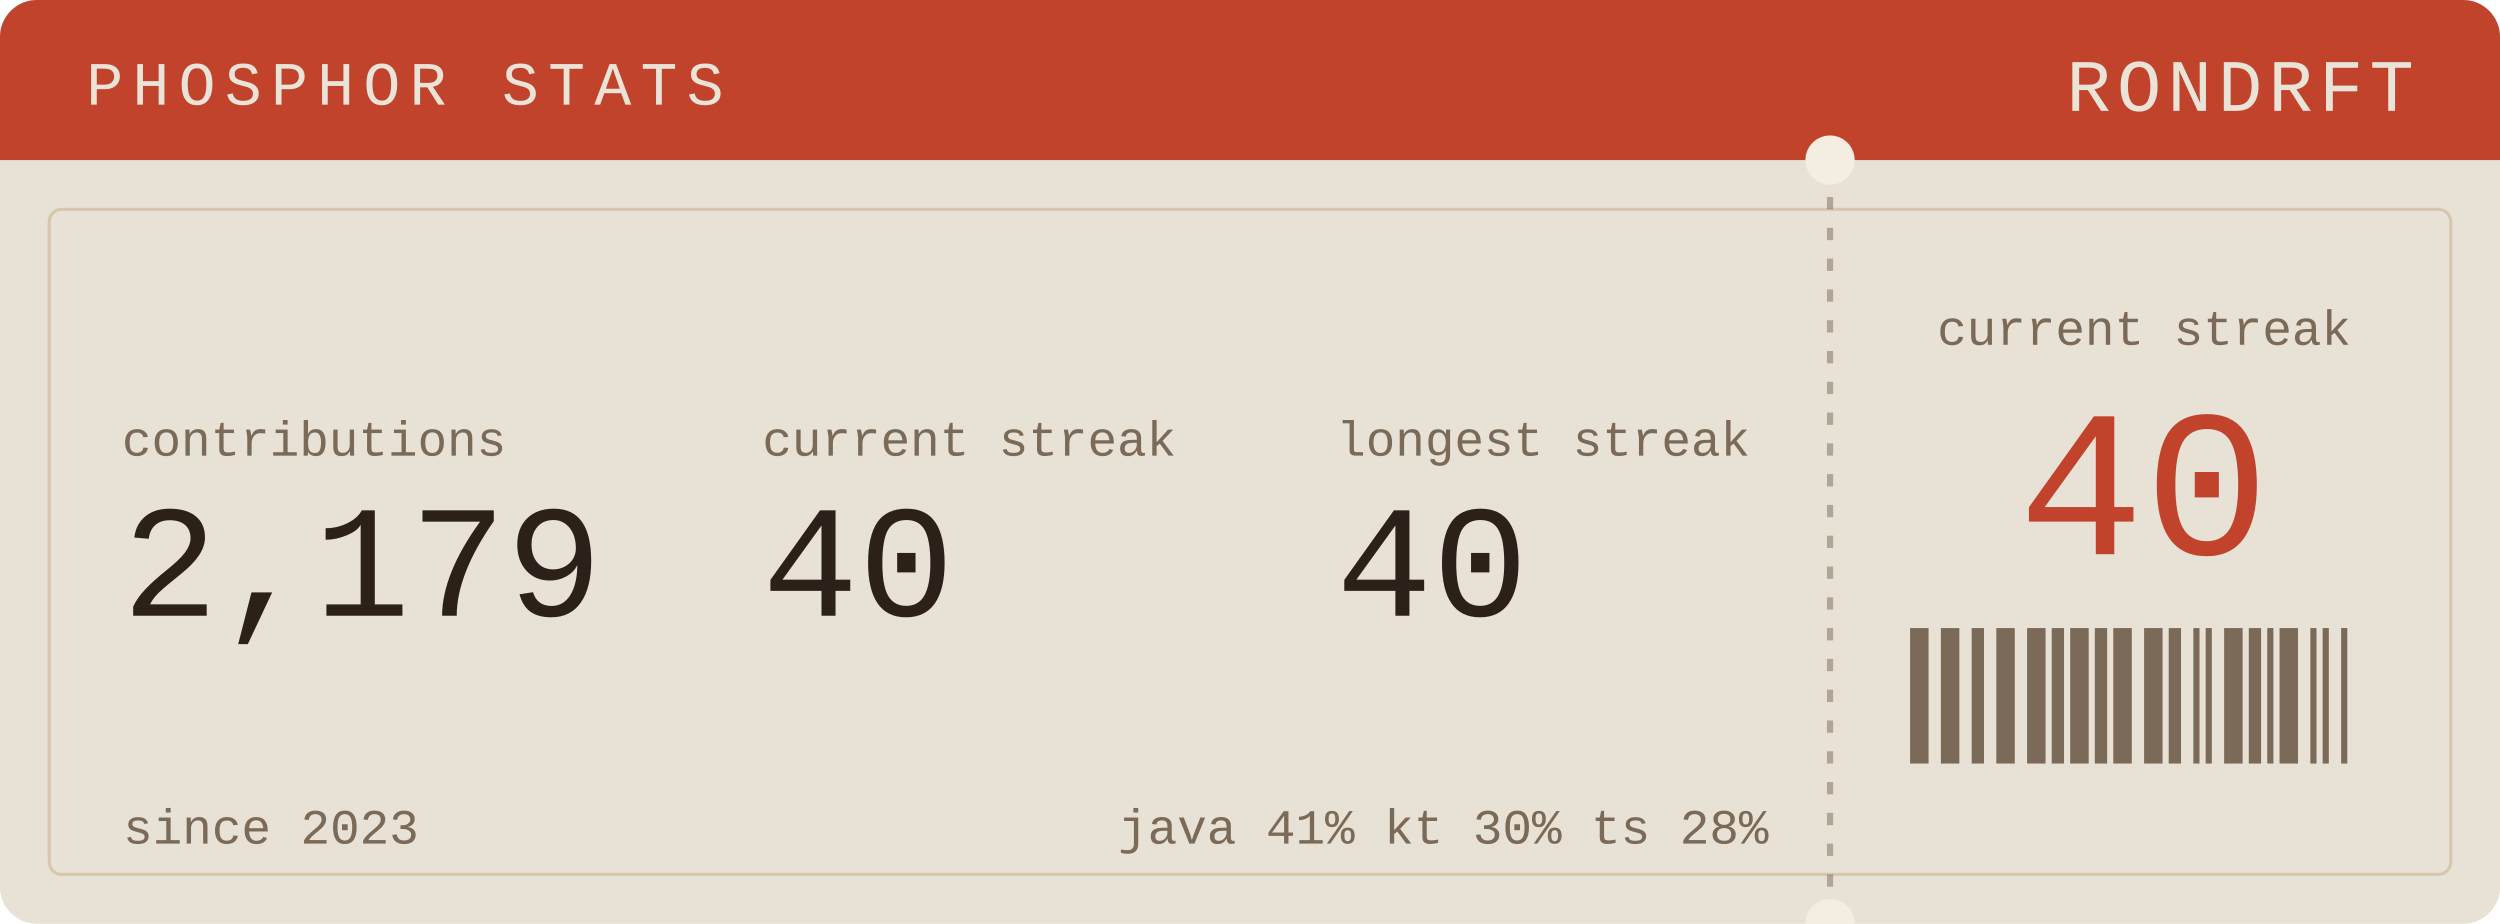
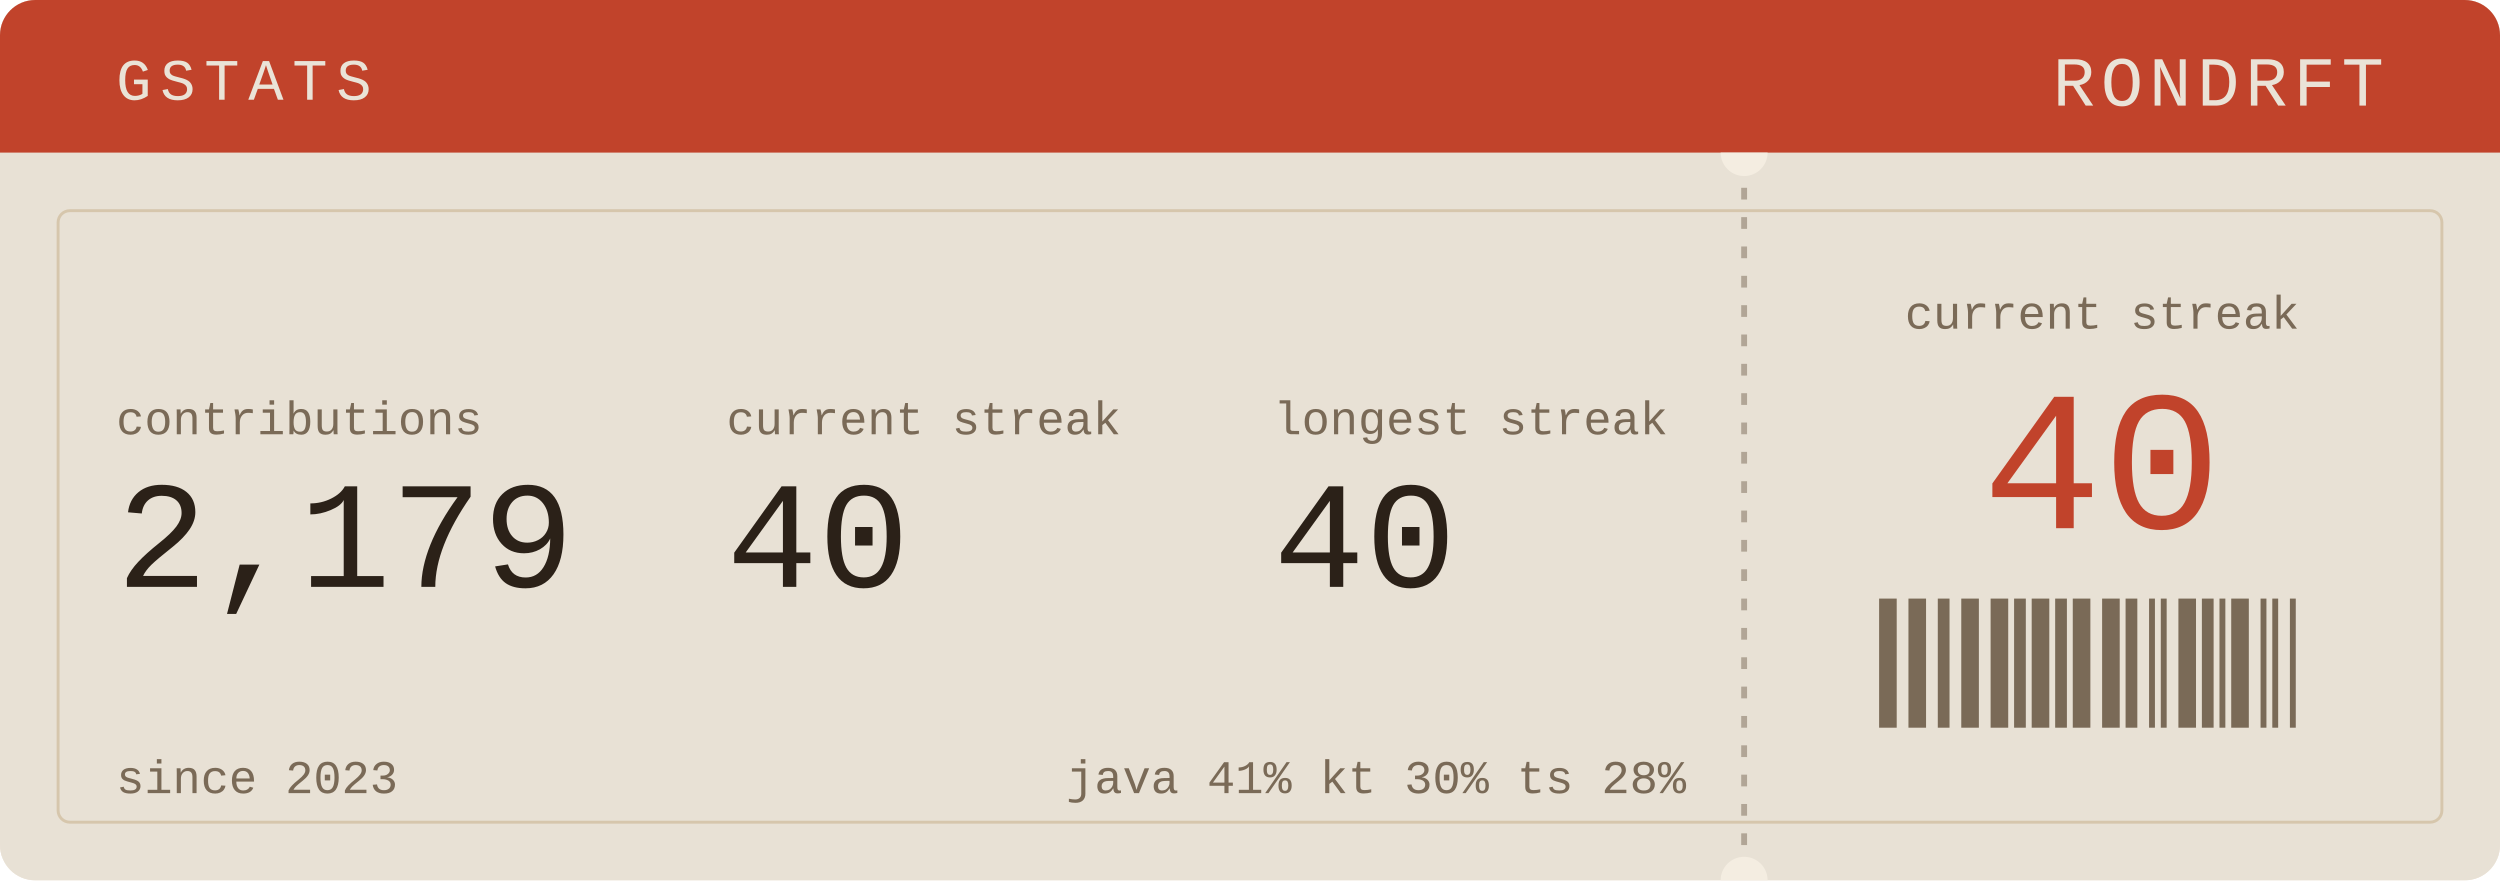
- <svg xmlns="http://www.w3.org/2000/svg" width="406" height="150" viewBox="0 0 406 150" role="img" aria-label="Martin Aguirre (rondrft): 2,179 contributions, 40 current streak, 40 longest streak" font-family="ui-monospace, SFMono-Regular, 'SF Mono', Menlo, Consolas, 'Liberation Mono', monospace">
+ <svg xmlns="http://www.w3.org/2000/svg" width="426" height="150" viewBox="0 0 426 150" role="img" aria-label="Martin Aguirre (rondrft): 2,179 contributions, 40 current streak, 40 longest streak" font-family="ui-monospace, SFMono-Regular, 'SF Mono', Menlo, Consolas, 'Liberation Mono', monospace">
  <defs>
    <pattern id="scanlines" width="4" height="4" patternUnits="userSpaceOnUse">
      <rect width="4" height="2" fill="#C1432B" opacity="0.05" />
    </pattern>
  </defs>
-   <rect width="406" height="150" rx="6" fill="#F4EDE1" />
-   <rect width="406" height="150" rx="6" fill="url(#scanlines)" />
-   <rect width="406" height="150" rx="6" fill="#e8e1d5" />
-   <path d="M0 26V6a6 6 0 0 1 6 -6h394a6 6 0 0 1 6 6v20z" fill="#C1432B" />
-   <text x="14" y="17" font-size="10" letter-spacing="1.5" fill="#eae3d7">PHOSPHOR STATS</text>
-   <text x="392" y="18" font-size="12" text-anchor="end" letter-spacing="1" fill="#eae3d7">RONDRFT</text>
-   <rect x="8" y="34" width="390" height="108" rx="2" fill="none" stroke="#D6C6AC" stroke-width="0.5" />
+   <rect width="426" height="150" rx="6" fill="#F4EDE1" />
+   <rect width="426" height="150" rx="6" fill="url(#scanlines)" />
+   <rect width="426" height="150" rx="6" fill="#e8e1d5" />
+   <path d="M0 26V6a6 6 0 0 1 6 -6h414a6 6 0 0 1 6 6v20z" fill="#C1432B" />
+   <text x="19.8" y="17" font-size="10" letter-spacing="1.5" fill="#eae3d7">GSTATS</text>
+   <text x="406.2" y="18" font-size="12" text-anchor="end" letter-spacing="1" fill="#eae3d7">RONDRFT</text>
+   <rect x="9.9" y="35.9" width="406.2" height="104.2" rx="2" fill="none" stroke="#D6C6AC" stroke-width="0.5" />
  <line x1="297.2" y1="32" x2="297.2" y2="144" stroke="#7A6A57" stroke-width="1" stroke-dasharray="2 3" opacity="0.5" />
-   <circle cx="297.2" cy="26" r="4" fill="#F4EDE1" />
-   <circle cx="297.2" cy="150" r="4" fill="#F4EDE1" />
+   <path d="M293.2 26A4 4 0 0 0 301.2 26Z" fill="#F4EDE1" />
+   <path d="M293.2 150A4 4 0 0 1 301.2 150Z" fill="#F4EDE1" />
  <text x="19.8" y="74" font-size="8" fill="#7A6A57">contributions</text>
  <text x="19.8" y="100" font-size="26" fill="#2B2118">2,179</text>
  <text x="123.8" y="74" font-size="8" fill="#7A6A57">current streak</text>
  <text x="123.8" y="100" font-size="26" fill="#2B2118">40</text>
  <text x="217" y="74" font-size="8" fill="#7A6A57">longest streak</text>
  <text x="217" y="100" font-size="26" fill="#2B2118">40</text>
-   <text x="348.2" y="56" font-size="8" text-anchor="middle" fill="#7A6A57">current streak</text>
-   <text x="348.2" y="90" font-size="34" text-anchor="middle" fill="#C1432B">40</text>
+   <text x="358.2" y="56" font-size="8" text-anchor="middle" fill="#7A6A57">current streak</text>
+   <text x="358.2" y="90" font-size="34" text-anchor="middle" fill="#C1432B">40</text>
  <g fill="#7A6A57">
-     <rect x="310.2" y="102" width="3" height="22" />
-     <rect x="315.2" y="102" width="3" height="22" />
-     <rect x="320.2" y="102" width="2" height="22" />
-     <rect x="324.2" y="102" width="3" height="22" />
-     <rect x="329.2" y="102" width="3" height="22" />
-     <rect x="333.2" y="102" width="2" height="22" />
-     <rect x="336.2" y="102" width="3" height="22" />
-     <rect x="340.2" y="102" width="2" height="22" />
-     <rect x="343.2" y="102" width="3" height="22" />
-     <rect x="348.2" y="102" width="3" height="22" />
-     <rect x="352.2" y="102" width="2" height="22" />
-     <rect x="356.2" y="102" width="1" height="22" />
-     <rect x="358.2" y="102" width="1" height="22" />
-     <rect x="361.2" y="102" width="3" height="22" />
-     <rect x="365.2" y="102" width="2" height="22" />
+     <rect x="320.2" y="102" width="3" height="22" />
+     <rect x="325.2" y="102" width="3" height="22" />
+     <rect x="330.2" y="102" width="2" height="22" />
+     <rect x="334.2" y="102" width="3" height="22" />
+     <rect x="339.2" y="102" width="3" height="22" />
+     <rect x="343.2" y="102" width="2" height="22" />
+     <rect x="346.2" y="102" width="3" height="22" />
+     <rect x="350.2" y="102" width="2" height="22" />
+     <rect x="353.2" y="102" width="3" height="22" />
+     <rect x="358.2" y="102" width="3" height="22" />
+     <rect x="362.2" y="102" width="2" height="22" />
+     <rect x="366.2" y="102" width="1" height="22" />
    <rect x="368.2" y="102" width="1" height="22" />
-     <rect x="370.2" y="102" width="3" height="22" />
-     <rect x="375.2" y="102" width="1" height="22" />
-     <rect x="377.2" y="102" width="1" height="22" />
-     <rect x="380.2" y="102" width="1" height="22" />
+     <rect x="371.2" y="102" width="3" height="22" />
+     <rect x="375.2" y="102" width="2" height="22" />
+     <rect x="378.2" y="102" width="1" height="22" />
+     <rect x="380.2" y="102" width="3" height="22" />
+     <rect x="385.2" y="102" width="1" height="22" />
+     <rect x="387.2" y="102" width="1" height="22" />
+     <rect x="390.2" y="102" width="1" height="22" />
  </g>
-   <text x="20" y="137" font-size="8" fill="#7A6A57">since 2023</text>
-   <text x="287.2" y="137" font-size="8" text-anchor="end" font-family="ui-monospace, SFMono-Regular, 'SF Mono', Menlo, Consolas, 'Liberation Mono', monospace" fill="#7A6A57">java 41%   kt 30%   ts 28%</text>
+   <text x="19.8" y="135.15" font-size="8" fill="#7A6A57">since 2023</text>
+   <text x="287.3" y="135.15" font-size="8" text-anchor="end" font-family="ui-monospace, SFMono-Regular, 'SF Mono', Menlo, Consolas, 'Liberation Mono', monospace" fill="#7A6A57">java 41%   kt 30%   ts 28%</text>
</svg>
